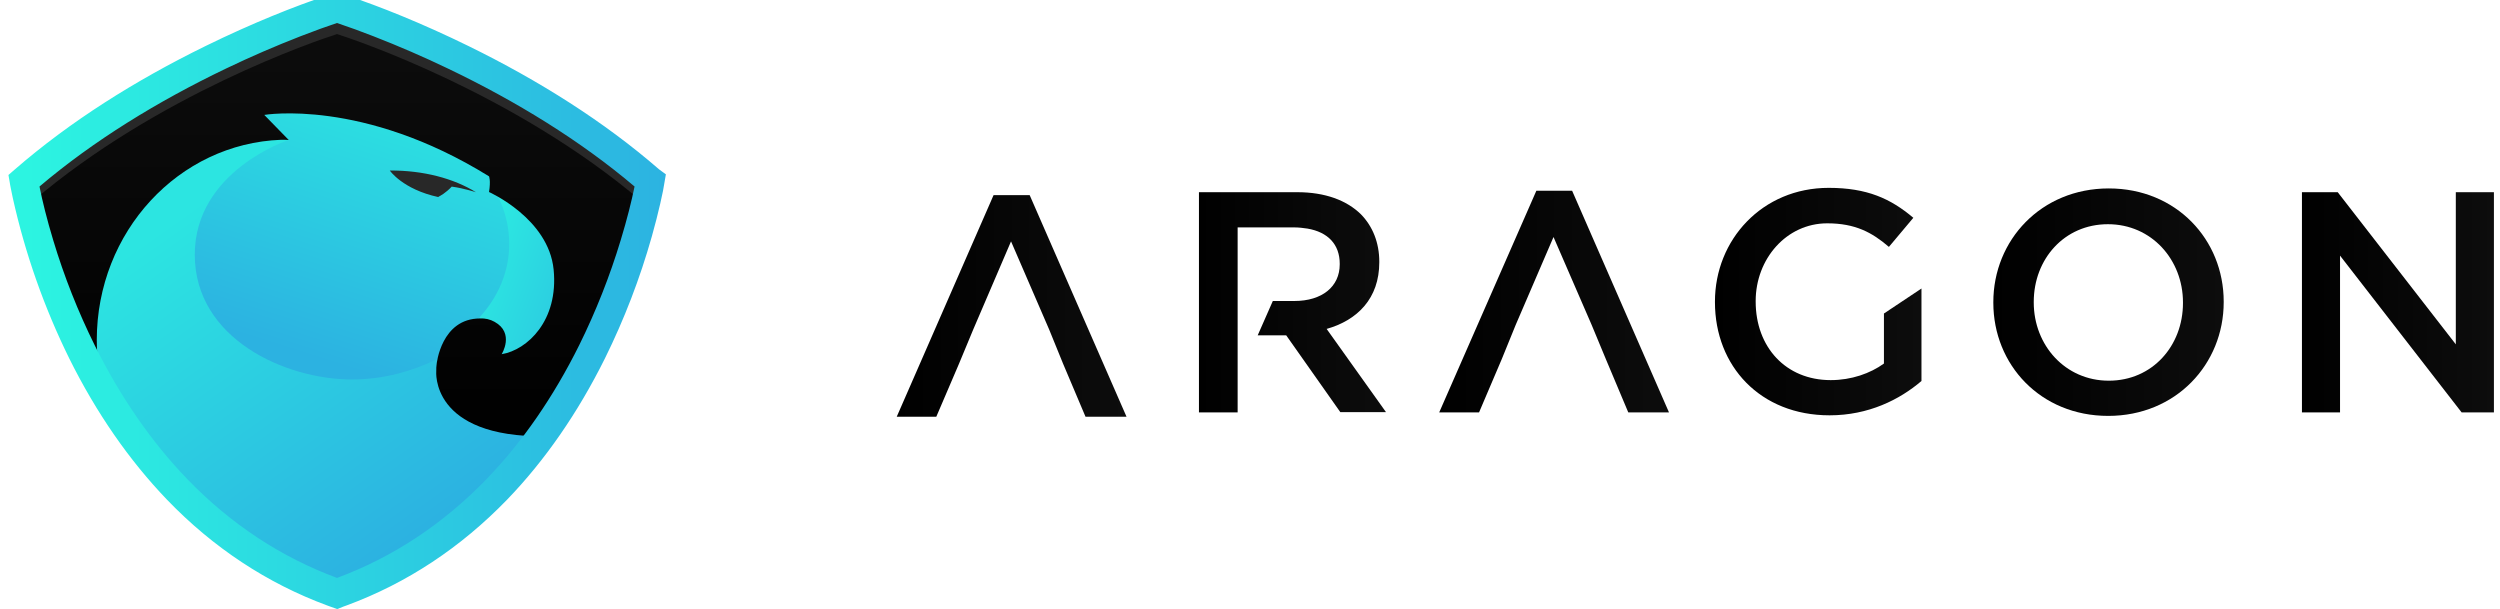
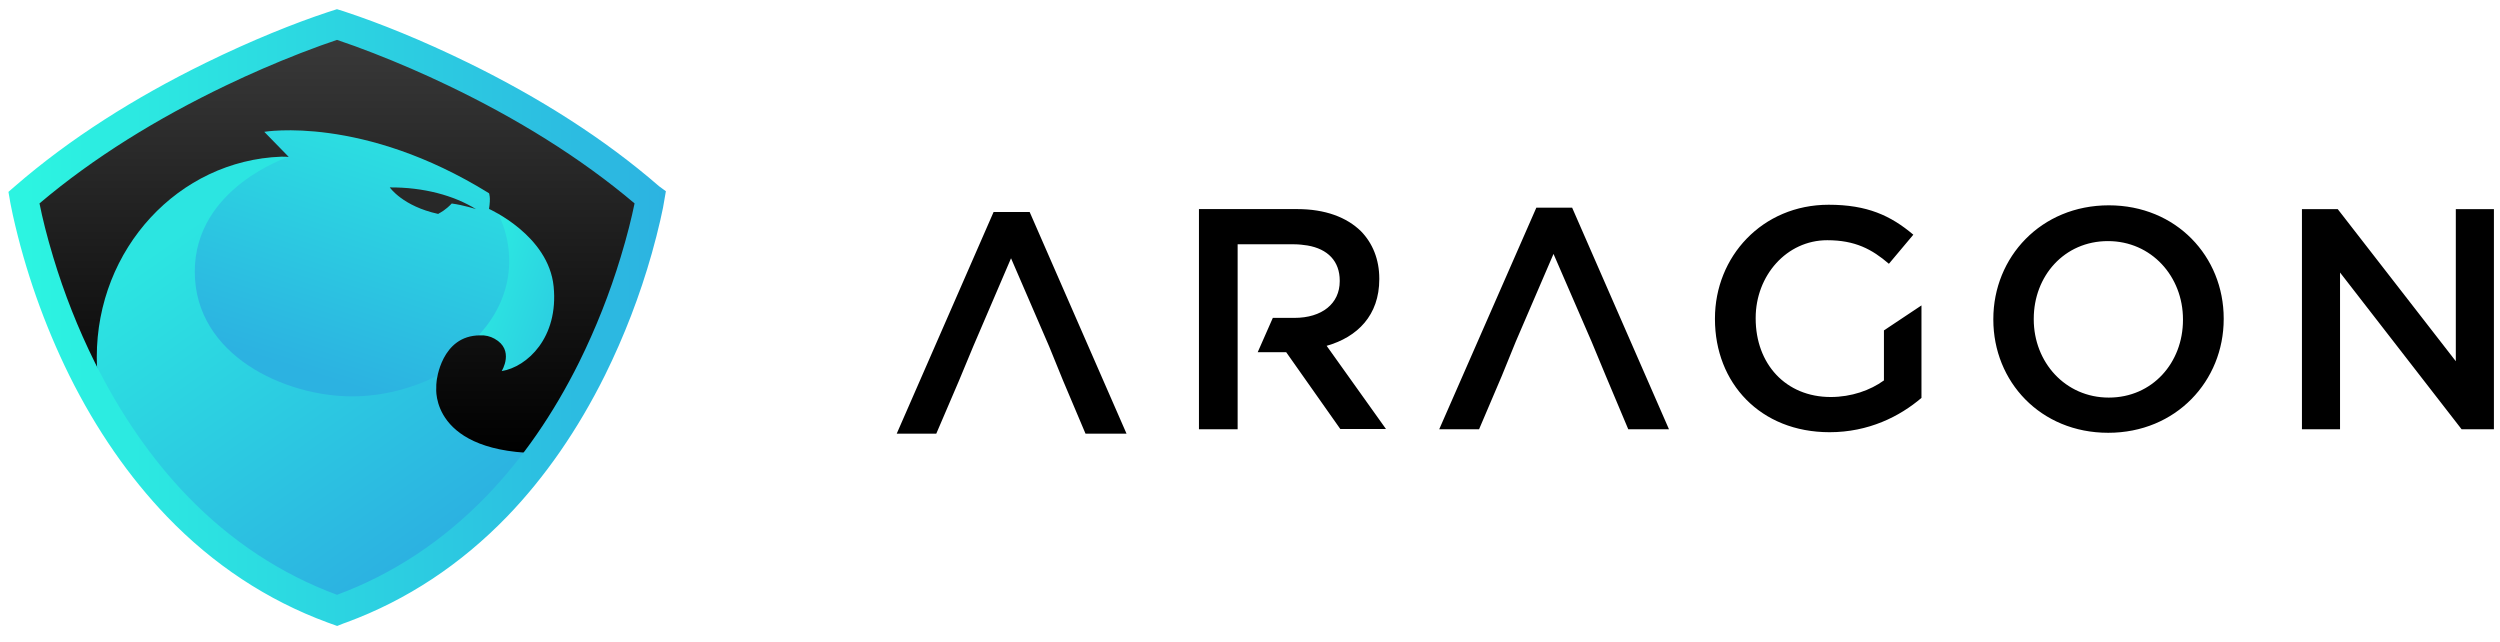
- <svg xmlns="http://www.w3.org/2000/svg" width="148" height="36" viewBox="0 0 148 36">
+ <svg xmlns="http://www.w3.org/2000/svg" width="148" height="38" viewBox="0 0 148 38">
  <defs>
-     <linearGradient x1=".024%" y1="49.956%" x2="99.859%" y2="49.956%" id="a">
-       <stop offset="0%" />
-       <stop stop-color="#0D0D0D" offset="100%" />
-     </linearGradient>
-     <linearGradient x1="-.033%" y1="50.046%" x2="99.975%" y2="50.046%" id="b">
-       <stop offset="0%" />
-       <stop stop-color="#0D0D0D" offset="100%" />
-     </linearGradient>
-     <linearGradient x1=".047%" y1="49.954%" x2="100.055%" y2="49.954%" id="c">
-       <stop offset="0%" />
-       <stop stop-color="#0D0D0D" offset="100%" />
-     </linearGradient>
-     <linearGradient x1="-.048%" y1="50.044%" x2="99.974%" y2="50.044%" id="d">
-       <stop offset="0%" />
-       <stop stop-color="#0D0D0D" offset="100%" />
-     </linearGradient>
-     <linearGradient x1="-.012%" y1="49.983%" x2="100.014%" y2="49.983%" id="e">
-       <stop offset="0%" />
-       <stop stop-color="#0D0D0D" offset="100%" />
-     </linearGradient>
-     <linearGradient x1=".133%" y1="49.978%" x2="100.116%" y2="49.978%" id="f">
-       <stop offset="0%" />
-       <stop stop-color="#0D0D0D" offset="100%" />
-     </linearGradient>
-     <linearGradient x1="69.558%" y1="-13.269%" x2="39.93%" y2="82.202%" id="g">
+     <linearGradient x1="69.558%" y1="-13.269%" x2="39.93%" y2="82.202%" id="a">
      <stop stop-color="#2CF4E1" offset="3.9%" />
      <stop stop-color="#2CB2E1" offset="100%" />
    </linearGradient>
-     <linearGradient x1="-24.618%" y1="3.457%" x2="147.594%" y2="127.729%" id="h">
+     <linearGradient x1="-24.618%" y1="3.457%" x2="147.594%" y2="127.729%" id="b">
      <stop stop-color="#2CF4E1" offset="3.9%" />
      <stop stop-color="#2CB2E1" offset="100%" />
    </linearGradient>
-     <linearGradient x1="21.51%" y1="17.32%" x2="69.351%" y2="84.775%" id="i">
+     <linearGradient x1="21.51%" y1="17.32%" x2="69.351%" y2="84.775%" id="c">
      <stop stop-color="#2CE5E1" offset="0%" />
      <stop stop-color="#2CB2E1" offset="100%" />
    </linearGradient>
-     <linearGradient x1="49.992%" y1="99.959%" x2="49.992%" y2="0%" id="j">
+     <linearGradient x1="49.992%" y1="99.959%" x2="49.992%" y2="0%" id="d">
      <stop offset="0%" />
-       <stop stop-color="#0D0D0D" offset="100%" />
+       <stop stop-color="#3B3B3B" offset="100%" />
    </linearGradient>
-     <linearGradient x1="-1.389%" y1="50.004%" x2="101.329%" y2="50.004%" id="k">
+     <linearGradient x1="-1.389%" y1="50.004%" x2="101.329%" y2="50.004%" id="e">
      <stop stop-color="#2CF4E1" offset="3.9%" />
      <stop stop-color="#2CB2E1" offset="100%" />
    </linearGradient>
  </defs>
  <g fill="none" fill-rule="evenodd">
-     <path d="M48.525 6.888v-.035c0-3.65 2.79-6.732 6.733-6.732 2.273 0 3.668.637 5.011 1.773l-1.446 1.722c-1-.86-1.998-1.395-3.65-1.395-2.412 0-4.237 2.101-4.237 4.598v.034c0 2.687 1.774 4.65 4.443 4.65 1.222 0 2.342-.396 3.15-.982V7.56l2.222-1.48v5.475c-1.291 1.103-3.134 2.032-5.441 2.032-4.098 0-6.785-2.91-6.785-6.698" fill="url(#a)" transform="translate(53 11)" />
-     <path fill="url(#b)" d="M5.82.551L.086 13.672h2.342l1.343-3.134.844-2.031 2.238-5.218L9.11 8.507l.827 2.031 1.326 3.134h2.428L7.956.551z" transform="translate(53 11)" />
-     <path fill="url(#c)" d="M37.952.293l-5.751 13.121h2.359l1.343-3.151.827-2.032 2.238-5.2 2.256 5.2.844 2.032 1.326 3.151h2.41L40.07.293z" transform="translate(53 11)" />
-     <path d="M71.84.155c-4.011 0-6.835 3.065-6.835 6.733v.034c0 3.668 2.79 6.699 6.801 6.699 4.013 0 6.837-3.065 6.837-6.733v-.035c0-3.667-2.807-6.698-6.802-6.698zm4.392 6.785c0 2.53-1.808 4.597-4.391 4.597s-4.443-2.1-4.443-4.632v-.034c0-2.532 1.808-4.598 4.391-4.598s4.443 2.1 4.443 4.632v.035z" fill="url(#d)" transform="translate(53 11)" />
-     <path fill="url(#e)" d="M92.384.379v9.006L85.393.379h-2.118v13.035h2.255V4.133l7.198 9.281h1.912V.38z" transform="translate(53 11)" />
-     <path d="M25.537 8.472c1.825-.516 3.117-1.808 3.117-3.943v-.035c0-1.136-.396-2.1-1.085-2.806C26.725.86 25.45.378 23.798.378h-5.82v13.036h2.29V2.462h3.34c.293 0 .551.035.792.07 1.206.206 1.912.93 1.912 2.083v.034c0 1.326-1.05 2.17-2.687 2.17h-1.274l-.895 2.032H23.143l3.203 4.546h2.704l-3.513-4.925z" fill="url(#f)" transform="translate(53 11)" />
-     <g>
-       <g fill-rule="nonzero" transform="translate(1)">
-         <ellipse fill="url(#g)" cx="20.267" cy="14.115" rx="10.942" ry="11.221" />
-         <path d="M27.951 10.75a6.316 6.316 0 0 1 1.194 3.712c0 1.62-.651 3.117-1.76 4.33l.675 2.585h2.05l2.16-2.511.579-3.674.12-2.19-2.135-2.474-2.883.223z" fill="url(#h)" />
-         <path d="M4.186 21.674l.374 1.522s4.415 9.29 14.356 12.742c0 0 9.313-3.959 13.33-10.676L26.43 20.3s-2.654 2.165-6.599 2.165c-3.944 0-9.3-2.412-9.3-7.386 0-4.973 5.549-6.791 5.549-6.791l-2.365-.594H7.672L3.836 17.17l.35 4.503z" fill="url(#i)" />
-         <path d="M37.59 11.69c-.169-.172-5.067-5.492-18.493-10.23l-.085-.037C6.008 6 .41 11.69.41 11.69c.507 3.03 1.786 6.408 2.944 9.03.096.223 1.64 3.02 2.786 4.54-.675-1.52-1.411-2.845-1.411-5.12 0-6.421 4.85-11.642 10.917-11.865.145 0 .302 0 .447.013l-1.448-1.485s5.827-1.002 13.306 3.637c0 0 .109.235 0 .928 0 0 3.523 1.559 3.824 4.59.302 3.03-1.568 4.763-3.076 5.01 0 0 .784-1.25-.422-1.917a1.569 1.569 0 0 0-.857-.198c-2.304 0-2.57 2.697-2.57 2.697-.023.136-.023.272-.023.408 0 0-.386 3.946 6.466 3.872 0 0 3.474-4.033 4.39-7.658.339-1.336.58-2.338.737-3.08a84.69 84.69 0 0 0 1.122-3.266l.048-.136z" fill="url(#j)" />
-         <path d="M24.971 11.641c.097-.05.41-.21.772-.594.724.1 1.436.334 1.436.334-1.315-.816-3.112-1.299-5.103-1.286 0 0 .76 1.113 2.871 1.571l.024-.025z" fill="#282828" />
-         <path d="M18.952 2.016c1.278.409 10.567 3.576 17.998 9.873l.833-.248-.06-.05C30.46 5.283 21.28 2.005 19.374 1.374l-.181-.062-.241-.074-.422.136C16.623 2.004 7.443 5.283.18 11.592l-.084.074.808.272c7.43-6.334 16.768-9.513 18.047-9.922z" fill="#282828" />
-         <path d="M38.42 10.319l-.088.51c-.047.397-.36 1.817-.746 3.177a42.182 42.182 0 0 1-2.775 7.213c-1.602 3.223-3.55 6.036-5.781 8.35-2.756 2.85-5.942 4.955-9.495 6.267l-.198.071-.377.15-.374-.135-.208-.075c-3.56-1.314-6.757-3.423-9.493-6.267-2.243-2.338-4.186-5.142-5.78-8.35A42.247 42.247 0 0 1-.24 11.731c-.09-.41-.186-.92-.169-.848l-.091-.524.211-.184.157-.136c3.262-2.834 7.12-5.265 11.287-7.308 2.775-1.36 5.313-2.37 7.229-3.005l.563-.182.384.118.19.065c1.913.633 4.45 1.644 7.226 3.004 4.16 2.04 8.013 4.466 11.271 7.295l.4.293zm-37.892.324c0-.003 0-.003 0 0zm.175.874a41.25 41.25 0 0 0 3.262 9.265c1.55 3.118 3.436 5.84 5.607 8.103 2.635 2.74 5.709 4.767 9.13 6.03l.242.087.267-.099c3.414-1.26 6.478-3.283 9.133-6.03 2.16-2.24 4.049-4.969 5.607-8.104a41.185 41.185 0 0 0 2.708-7.04c.232-.815.417-1.564.559-2.222a21.487 21.487 0 0 0 .148-.752C34.183 8 30.409 5.624 26.332 3.625 23.598 2.283 21.1 1.288 19.222.666L19.04.606l.153-.47-.139.474-.24-.074.138-.474.144.472-.418.135c-1.874.62-4.372 1.615-7.106 2.955C7.498 5.621 3.728 7.994.547 10.747l-.211.183-.312-.377.475-.086.037.21-.476.086.468-.12c.051.272.117.606.175.874zm27.11 16.836c2.106-2.184 3.949-4.85 5.475-7.918a40.517 40.517 0 0 0 2.458-6.22c.379-1.245.646-2.32.82-3.174-3.207-2.714-6.99-5.04-11.058-6.988a63.316 63.316 0 0 0-4.4-1.907 47.441 47.441 0 0 0-2.157-.785c-.57.19-1.294.448-2.161.785a63.052 63.052 0 0 0-4.399 1.907C8.327 6 4.545 8.326 1.338 11.042c.173.863.437 1.938.815 3.187a40.03 40.03 0 0 0 2.463 6.23c1.52 3.058 3.36 5.714 5.474 7.906 2.569 2.658 5.54 4.617 8.862 5.848 3.312-1.228 6.284-3.194 8.861-5.86zm6.334-7.469c-1.57 3.157-3.47 5.906-5.648 8.165-2.72 2.815-5.871 4.883-9.387 6.156l-.16.058-.16-.058c-3.526-1.277-6.675-3.337-9.388-6.144-2.185-2.266-4.083-5.006-5.648-8.151a41.026 41.026 0 0 1-2.525-6.388 34.586 34.586 0 0 1-.897-3.58l-.053-.285.217-.187c3.325-2.857 7.257-5.288 11.485-7.314a64 64 0 0 1 4.465-1.936c.96-.373 1.75-.653 2.358-.85l.146-.048.147.048c.63.207 1.397.48 2.351.85 1.42.552 2.92 1.196 4.466 1.936 4.232 2.027 8.165 4.458 11.49 7.314l.217.188-.054.286a34.97 34.97 0 0 1-.901 3.566 41.515 41.515 0 0 1-2.52 6.374z" fill="url(#k)" />
-       </g>
+     <g fill="#000">
+       <path d="M101.525 18.888v-.035c0-3.65 2.79-6.732 6.733-6.732 2.273 0 3.668.637 5.011 1.773l-1.446 1.722c-1-.86-1.998-1.395-3.65-1.395-2.412 0-4.237 2.101-4.237 4.598v.034c0 2.687 1.774 4.65 4.443 4.65 1.222 0 2.342-.396 3.15-.982V19.56l2.222-1.48v5.475c-1.291 1.103-3.134 2.032-5.441 2.032-4.098 0-6.785-2.91-6.785-6.698M58.82 12.551l-5.734 13.121h2.342l1.343-3.134.844-2.031 2.238-5.218 2.256 5.218.827 2.031 1.326 3.134h2.428l-5.734-13.121zM90.952 12.293l-5.751 13.121h2.359l1.343-3.151.827-2.032 2.238-5.2 2.256 5.2.844 2.032 1.326 3.151h2.41L93.07 12.293zM124.84 12.155c-4.011 0-6.835 3.065-6.835 6.733v.034c0 3.668 2.79 6.699 6.801 6.699 4.013 0 6.837-3.065 6.837-6.733v-.035c0-3.667-2.807-6.698-6.802-6.698zm4.392 6.785c0 2.53-1.808 4.597-4.391 4.597s-4.443-2.1-4.443-4.632v-.034c0-2.532 1.808-4.598 4.391-4.598s4.443 2.1 4.443 4.632v.035zM145.384 12.379v9.006l-6.991-9.006h-2.118v13.035h2.255v-9.281l7.198 9.281h1.912V12.38zM78.537 20.472c1.825-.516 3.117-1.808 3.117-3.943v-.035c0-1.136-.396-2.1-1.085-2.806-.844-.827-2.118-1.31-3.771-1.31h-5.82v13.036h2.29V14.462h3.34c.293 0 .551.035.792.07 1.206.206 1.912.93 1.912 2.083v.034c0 1.326-1.05 2.17-2.687 2.17h-1.274l-.895 2.032H76.143l3.203 4.546h2.704l-3.513-4.925z" />
+     </g>
+     <g fill-rule="nonzero" transform="translate(0 -1)">
+       <ellipse fill="url(#a)" cx="21.267" cy="16.115" rx="10.942" ry="11.221" />
+       <path d="M28.951 12.75a6.316 6.316 0 0 1 1.194 3.712c0 1.62-.651 3.117-1.76 4.33l.675 2.585h2.05l2.16-2.511.579-3.674.12-2.19-2.135-2.474-2.883.223z" fill="url(#b)" />
+       <path d="M5.186 23.674l.374 1.522s4.415 9.29 14.356 12.742c0 0 9.313-3.959 13.33-10.676L27.43 22.3s-2.654 2.165-6.599 2.165c-3.944 0-9.3-2.412-9.3-7.386 0-4.973 5.549-6.791 5.549-6.791l-2.365-.594H8.672L4.836 19.17l.35 4.503z" fill="url(#c)" />
+       <path d="M38.59 13.69c-.169-.172-5.067-6.492-18.493-11.23C7.007 7 1.41 13.69 1.41 13.69c.507 3.032 1.786 6.409 2.944 9.032.096.222 1.64 3.018 2.786 4.54-.675-1.522-1.411-2.846-1.411-5.122 0-6.42 4.85-11.641 10.917-11.864.145 0 .302 0 .447.013l-1.448-1.485s5.827-1.002 13.306 3.637c0 0 .109.235 0 .928 0 0 3.523 1.559 3.824 4.59.302 3.03-1.568 4.763-3.076 5.01 0 0 .784-1.25-.422-1.917a1.569 1.569 0 0 0-.857-.198c-2.304 0-2.57 2.697-2.57 2.697-.023.136-.023.272-.023.408 0 0-.386 3.946 6.466 3.872 0 0 3.474-4.033 4.39-7.658.339-1.336.58-2.338.737-3.08a84.69 84.69 0 0 0 1.122-3.266l.048-.136z" fill="url(#d)" />
+       <path d="M25.971 13.641c.097-.05.41-.21.772-.594.724.1 1.436.334 1.436.334-1.315-.816-3.112-1.299-5.103-1.286 0 0 .76 1.113 2.871 1.571l.024-.025z" fill="#282828" />
+       <path d="M39.42 12.319l-.088.51c-.047.397-.36 1.817-.746 3.177a42.182 42.182 0 0 1-2.775 7.213c-1.602 3.223-3.55 6.036-5.781 8.35-2.756 2.85-5.942 4.955-9.495 6.267l-.198.071-.377.15-.374-.135-.208-.075c-3.56-1.314-6.757-3.423-9.493-6.267-2.243-2.338-4.186-5.142-5.78-8.35A42.247 42.247 0 0 1 .76 13.731c-.09-.41-.186-.92-.169-.848l-.091-.524.211-.184.157-.136c3.262-2.834 7.12-5.265 11.287-7.308 2.775-1.36 5.313-2.37 7.229-3.005l.563-.182.384.118.19.065c1.913.633 4.45 1.644 7.226 3.004 4.16 2.04 8.013 4.466 11.271 7.295l.4.293zm-37.891.324c-.001-.004-.002-.003 0 0zm.174.874a41.25 41.25 0 0 0 3.262 9.265c1.55 3.118 3.436 5.84 5.607 8.103 2.635 2.74 5.709 4.767 9.13 6.03l.242.087.267-.099c3.414-1.26 6.478-3.283 9.133-6.03 2.16-2.24 4.049-4.969 5.607-8.104a41.185 41.185 0 0 0 2.708-7.04c.232-.815.417-1.564.559-2.222a21.487 21.487 0 0 0 .148-.752C35.183 10 31.409 7.624 27.332 5.625c-2.734-1.341-5.232-2.336-7.11-2.958l-.182-.061.153-.47-.139.474-.24-.074.138-.474.144.472-.418.135c-1.874.62-4.372 1.615-7.106 2.955-4.074 1.997-7.844 4.37-11.025 7.123l-.211.183-.312-.377.475-.086.037.21-.476.086.468-.12c.051.272.117.606.175.874zm27.11 16.836c2.106-2.184 3.949-4.85 5.475-7.918a40.517 40.517 0 0 0 2.458-6.22c.379-1.245.646-2.32.82-3.174-3.207-2.714-6.99-5.04-11.058-6.988a63.316 63.316 0 0 0-4.4-1.907 47.441 47.441 0 0 0-2.157-.785c-.57.19-1.294.448-2.161.785a63.052 63.052 0 0 0-4.399 1.907C9.327 8 5.545 10.326 2.338 13.042c.173.863.437 1.938.815 3.187a40.03 40.03 0 0 0 2.463 6.23c1.52 3.058 3.36 5.714 5.474 7.906 2.569 2.658 5.54 4.617 8.862 5.848 3.312-1.228 6.284-3.194 8.861-5.86zm6.334-7.469c-1.57 3.157-3.47 5.906-5.648 8.165-2.72 2.815-5.871 4.883-9.387 6.156l-.16.058-.16-.058c-3.526-1.277-6.675-3.337-9.388-6.144-2.185-2.266-4.083-5.006-5.648-8.151a41.026 41.026 0 0 1-2.525-6.388 34.586 34.586 0 0 1-.897-3.58l-.053-.285.217-.187c3.325-2.857 7.257-5.288 11.485-7.314a64 64 0 0 1 4.465-1.936c.96-.373 1.75-.653 2.358-.85l.146-.048.147.048c.63.207 1.397.48 2.351.85 1.42.552 2.92 1.196 4.466 1.936 4.232 2.027 8.165 4.458 11.49 7.314l.217.188-.054.286a34.97 34.97 0 0 1-.901 3.566 41.515 41.515 0 0 1-2.52 6.374z" fill="url(#e)" />
    </g>
  </g>
</svg>
